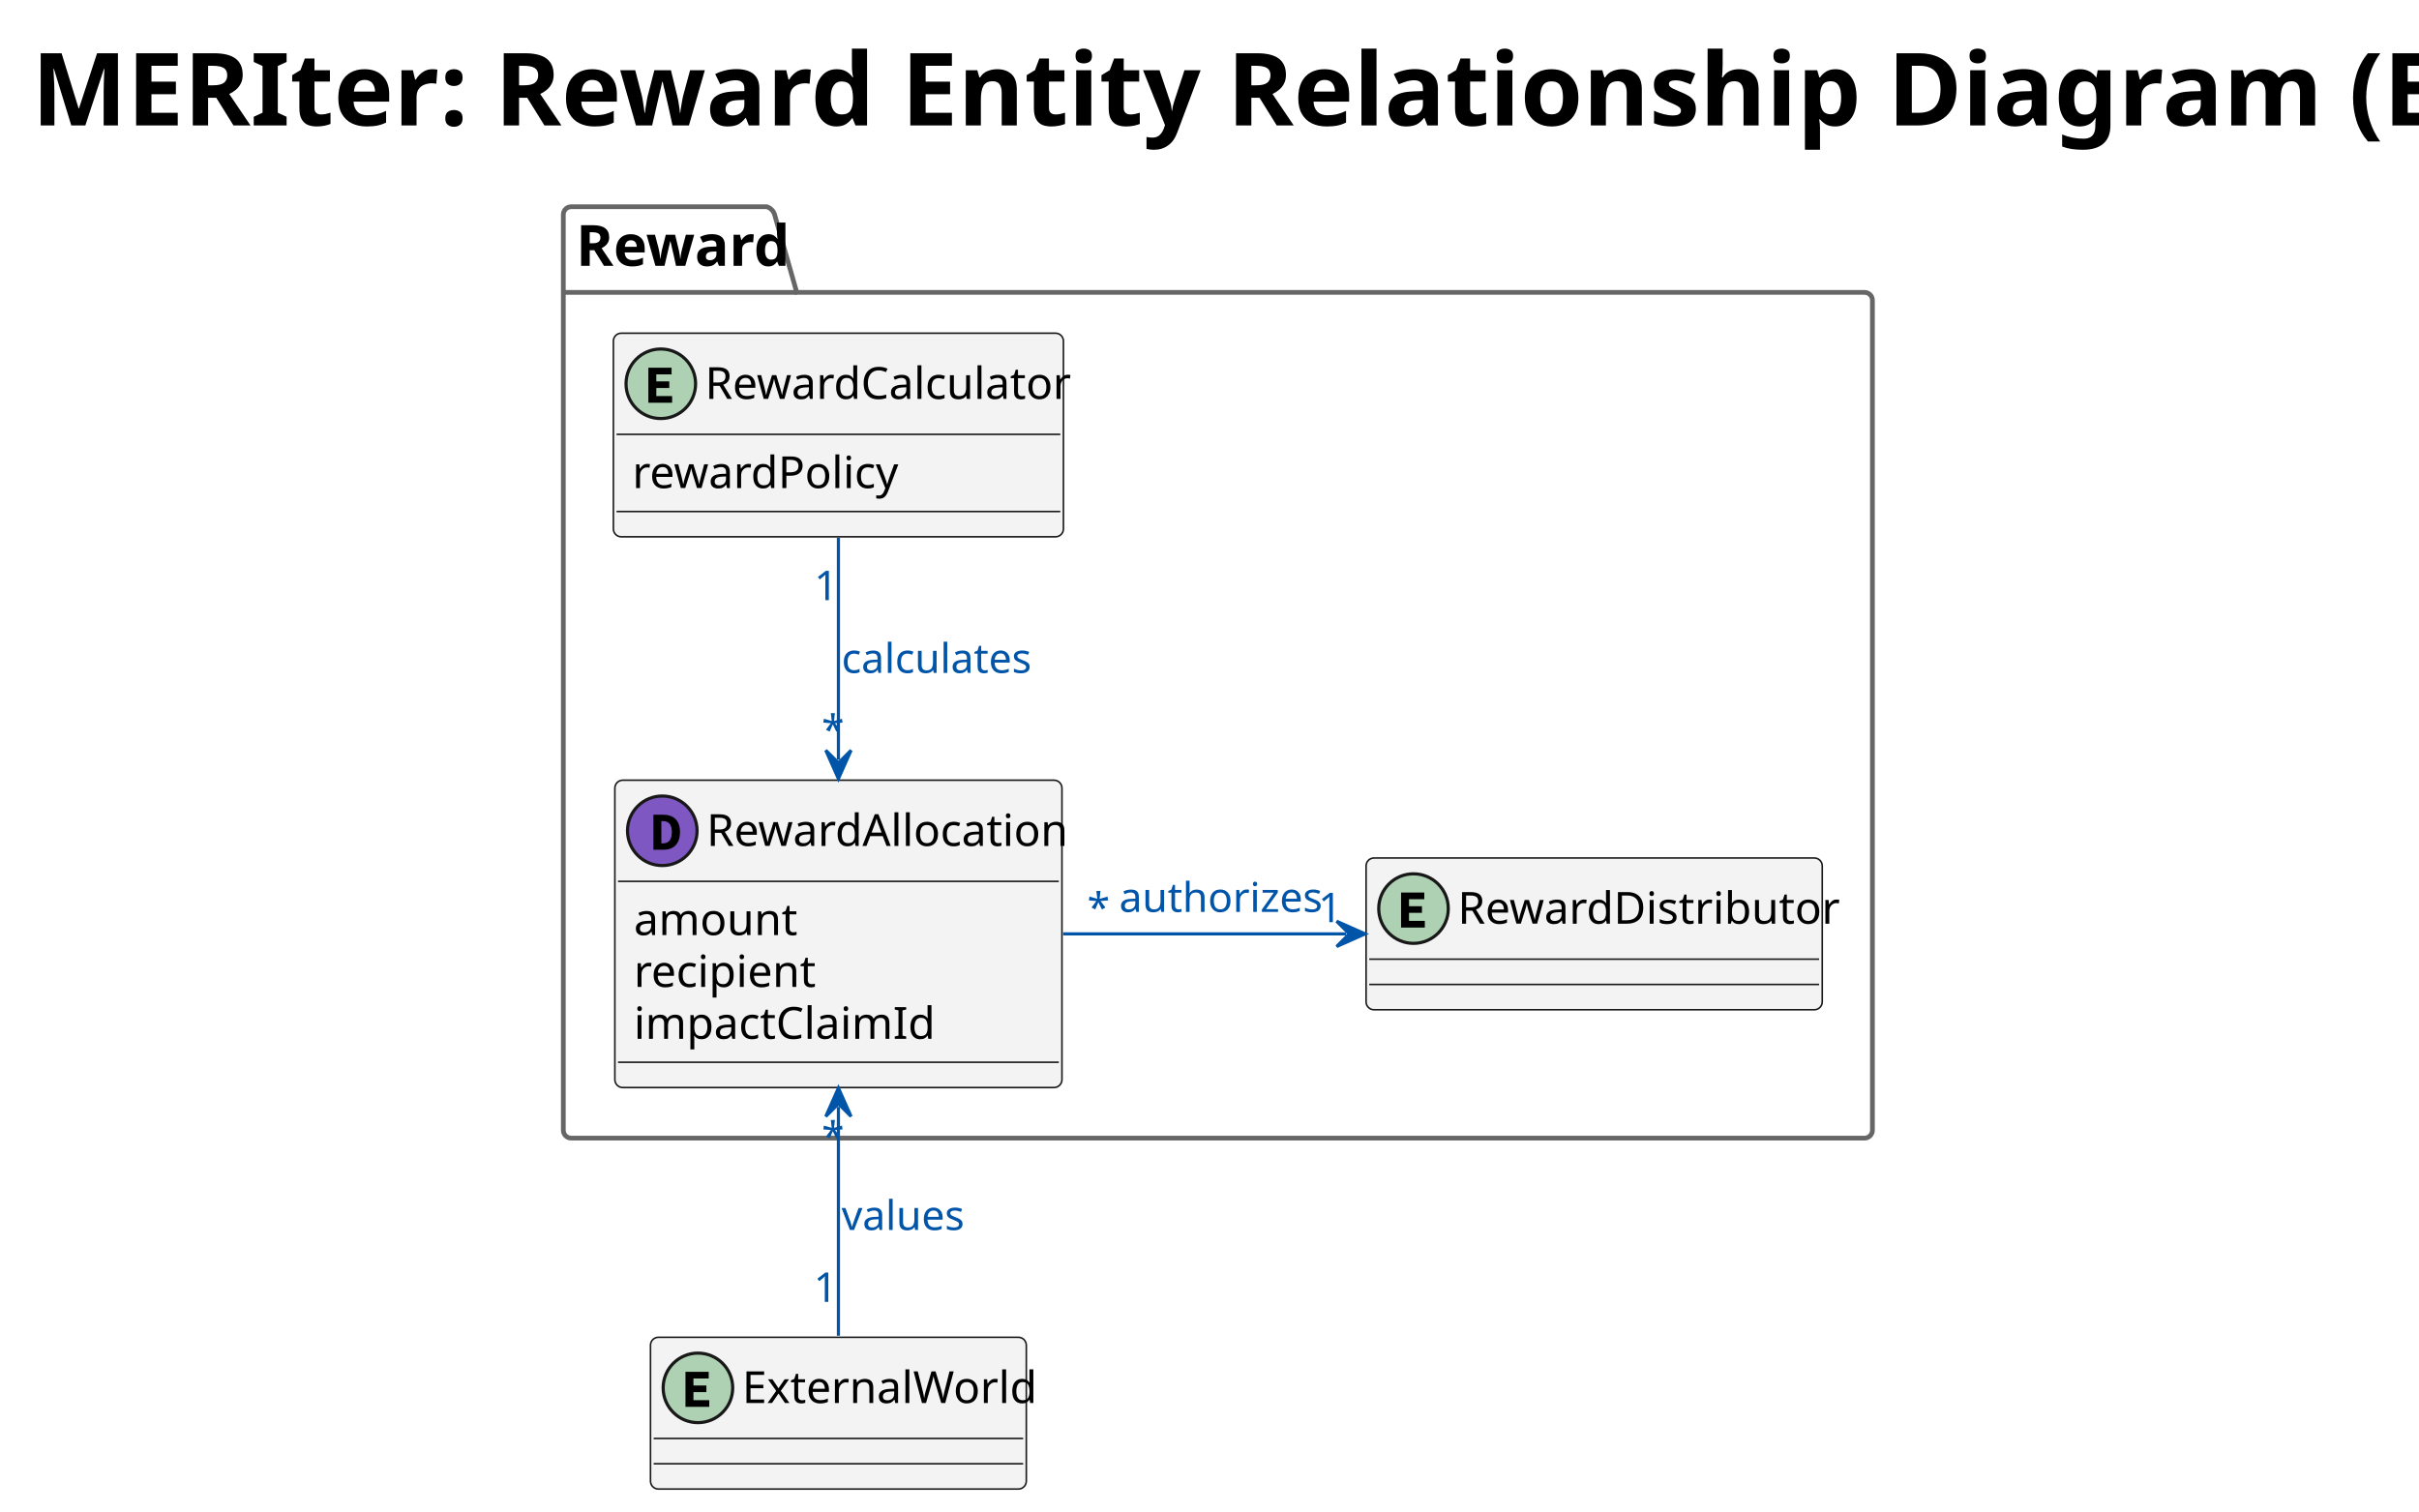
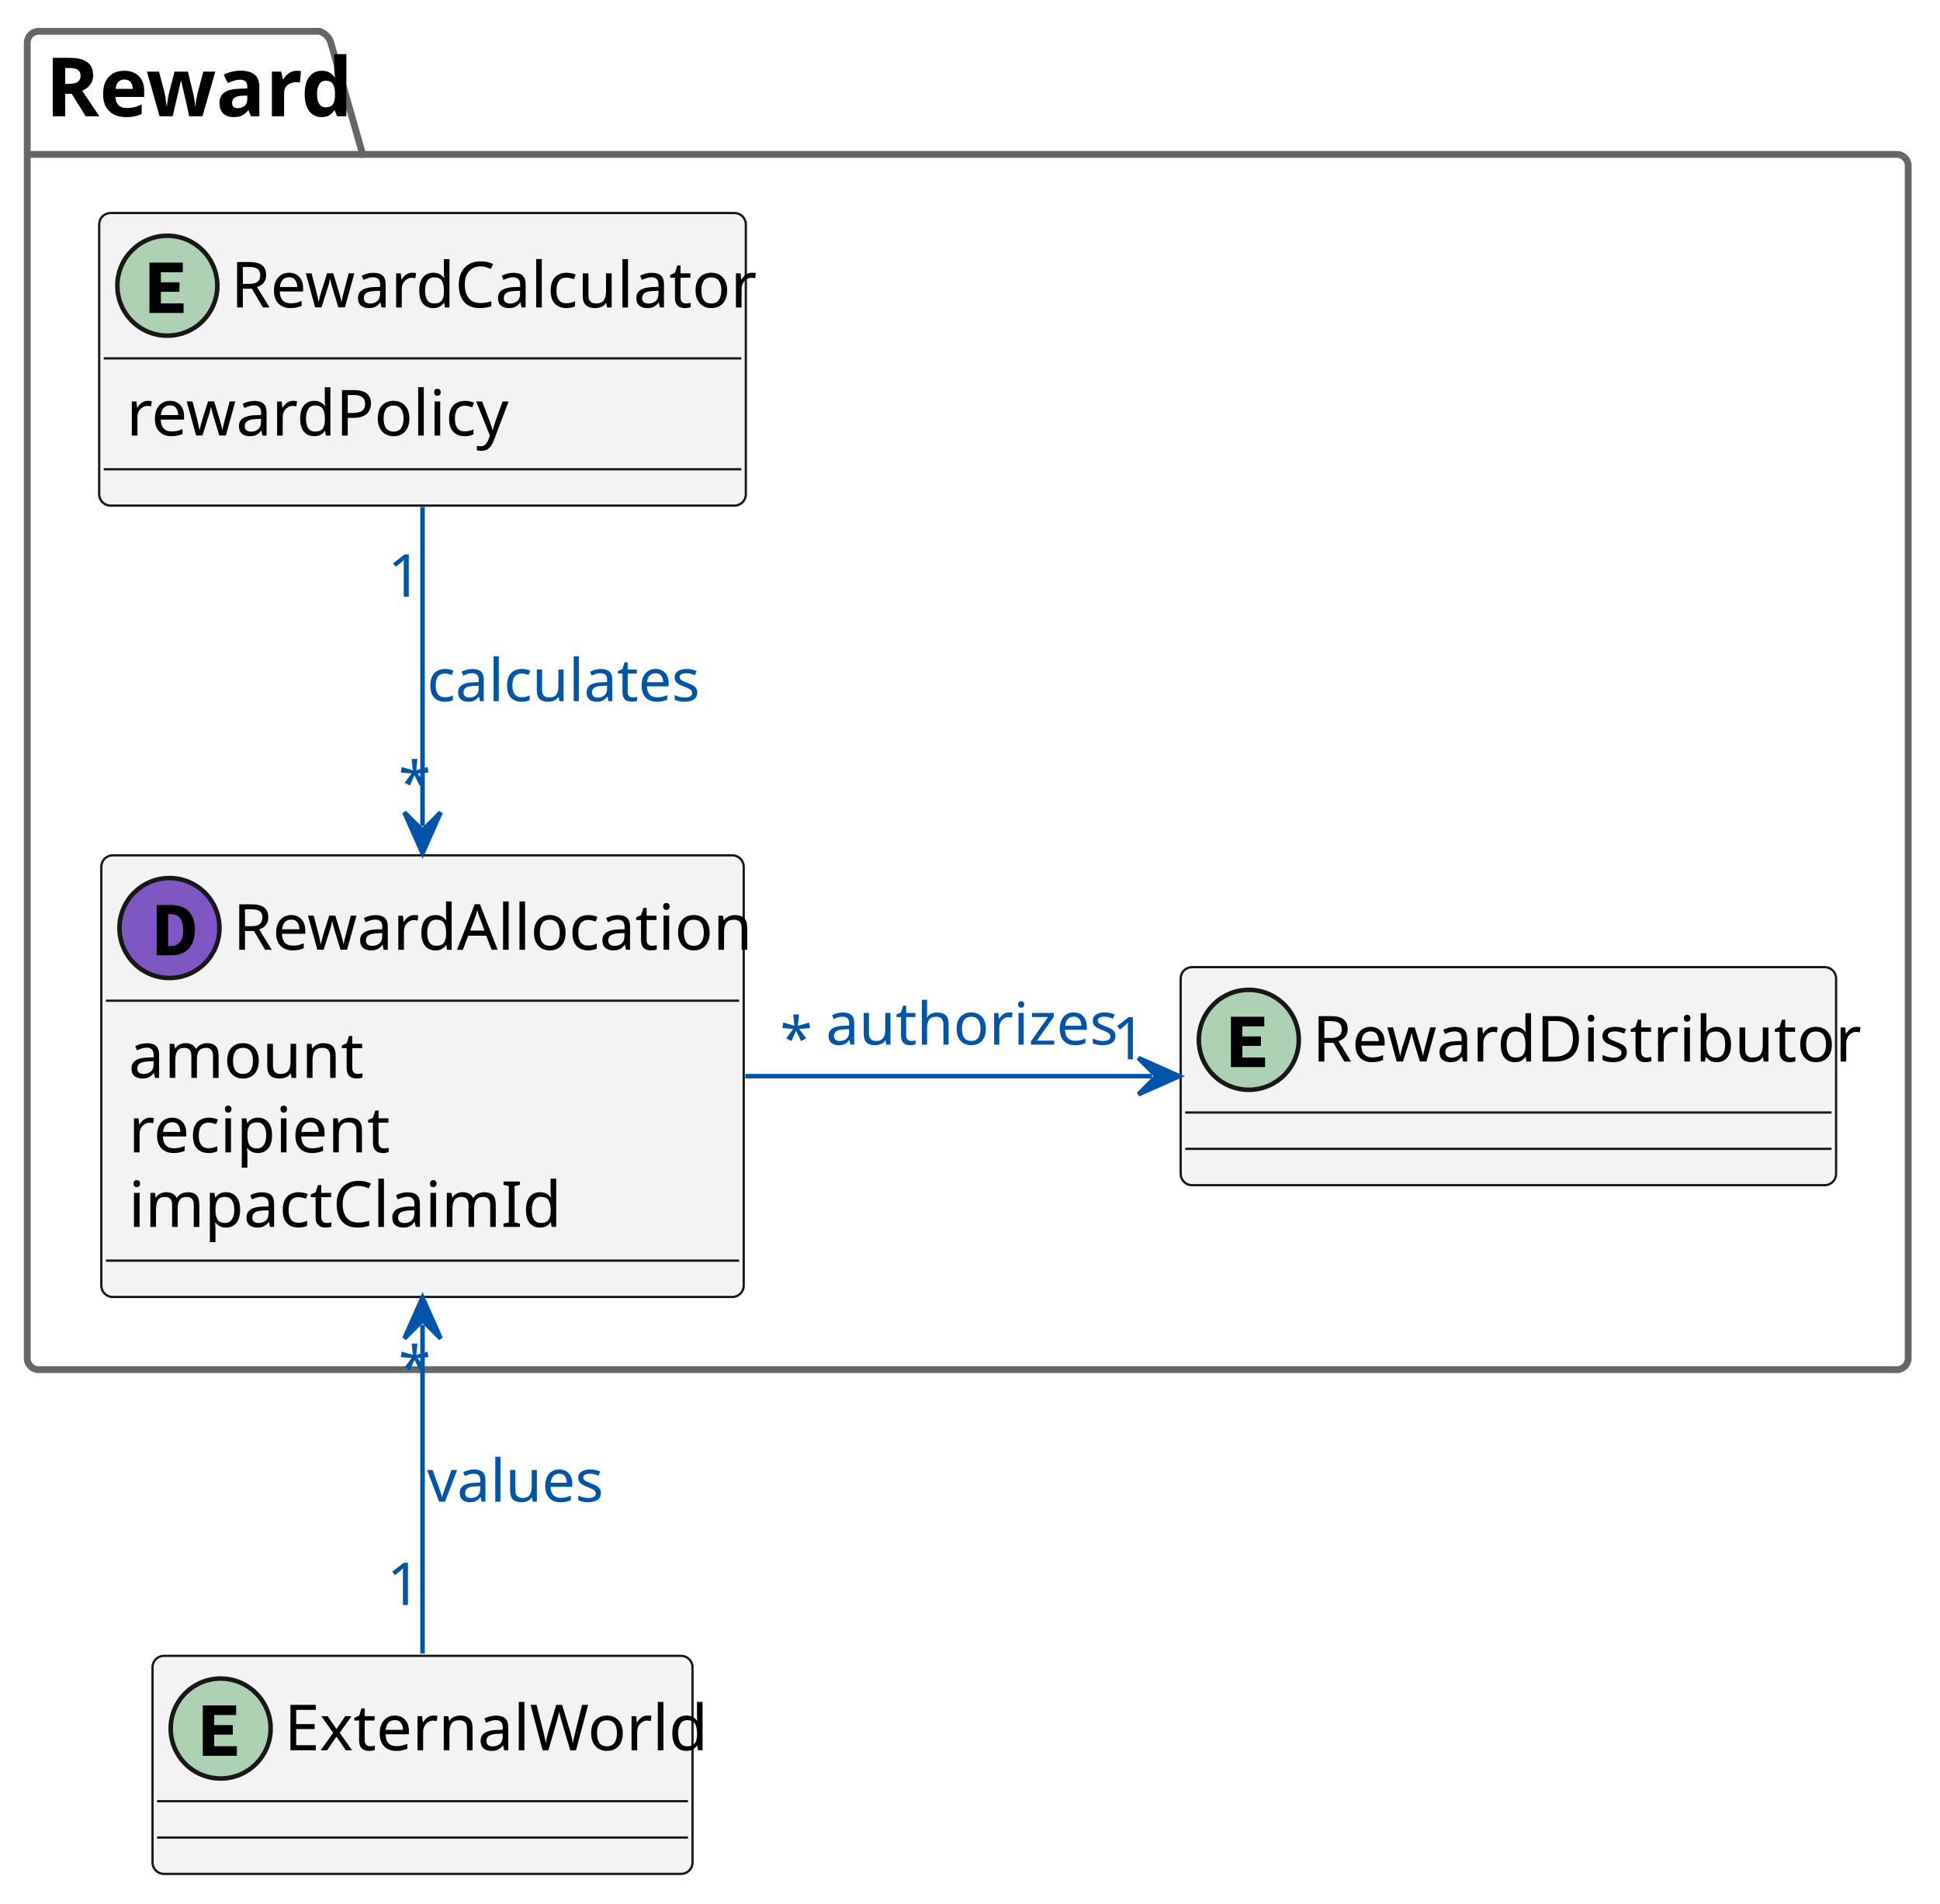
- <svg xmlns="http://www.w3.org/2000/svg" xmlns:xlink="http://www.w3.org/1999/xlink" contentStyleType="text/css" data-diagram-type="CLASS" height="478px" preserveAspectRatio="none" style="width:765px;height:478px;background:#FFFFFF;" version="1.1" viewBox="0 0 765 478" width="765px" zoomAndPan="magnify">
+ <svg xmlns="http://www.w3.org/2000/svg" xmlns:xlink="http://www.w3.org/1999/xlink" contentStyleType="text/css" data-diagram-type="CLASS" height="419px" preserveAspectRatio="none" style="width:427px;height:419px;background:#FFFFFF;" version="1.1" viewBox="0 0 427 419" width="427px" zoomAndPan="magnify">
  <defs />
  <g>
-     <g class="title" data-source-line="27">
-       <text fill="#000000" font-family="sans-serif" font-size="32" font-weight="bold" lengthAdjust="spacing" textLength="737.297" x="10" y="39.688">MERIter: Reward Entity Relationship Diagram (ERD)</text>
+     <g class="cluster" data-entity="Reward" data-source-line="213" data-uid="ent0002" id="cluster_Reward">
+       <path d="M8.5,6.894 L70.32,6.894 A3.75,3.75 0 0 1 72.82,9.395 L79.82,33.988 L417.5,33.988 A2.5,2.5 0 0 1 420,36.488 L420,299.014 A2.5,2.5 0 0 1 417.5,301.514 L8.5,301.514 A2.5,2.5 0 0 1 6,299.014 L6,9.395 A2.5,2.5 0 0 1 8.5,6.894" fill="none" style="stroke:#666666;stroke-width:1.5;" />
+       <line style="stroke:#666666;stroke-width:1.5;" x1="6" x2="79.82" y1="33.988" y2="33.988" />
+       <text fill="#000000" font-family="sans-serif" font-size="18" font-weight="bold" lengthAdjust="spacing" textLength="60.82" x="10" y="25.594">Reward</text>
    </g>
-     <g class="cluster" data-entity="Reward" data-source-line="209" data-uid="ent0002" id="cluster_Reward">
-       <path d="M180.648,65.394 L242.469,65.394 A3.75,3.75 0 0 1 244.969,67.894 L251.969,92.488 L589.648,92.488 A2.5,2.5 0 0 1 592.148,94.988 L592.148,357.514 A2.5,2.5 0 0 1 589.648,360.014 L180.648,360.014 A2.5,2.5 0 0 1 178.148,357.514 L178.148,67.894 A2.5,2.5 0 0 1 180.648,65.394" fill="none" style="stroke:#666666;stroke-width:1.5;" />
-       <line style="stroke:#666666;stroke-width:1.5;" x1="178.148" x2="251.969" y1="92.488" y2="92.488" />
-       <text fill="#000000" font-family="sans-serif" font-size="18" font-weight="bold" lengthAdjust="spacing" textLength="60.82" x="182.148" y="84.094">Reward</text>
-     </g>
-     <g class="entity" data-entity="RewardCalculator" data-source-line="210" data-uid="ent0003" id="entity_RewardCalculator">
+     <g class="entity" data-entity="RewardCalculator" data-source-line="214" data-uid="ent0003" id="entity_RewardCalculator">
      <a href="" target="_top" title="The RewardCalculator is responsible for calculating reward allocations based on evaluation results and reward policies." xlink:actuate="onRequest" xlink:href="" xlink:show="new" xlink:title="The RewardCalculator is responsible for calculating reward allocations based on evaluation results and reward policies." xlink:type="simple">
-         <rect fill="#555555" fill-opacity="0.067" height="64.406" rx="2.5" ry="2.5" style="stroke:#181818;stroke-width:0.5;" width="142.332" x="193.978" y="105.394" />
-         <ellipse cx="208.978" cy="121.394" fill="#ADD1B2" rx="11" ry="11" style="stroke:#181818;stroke-width:1;" />
-         <path d="M205.041,127.394 L212.557,127.394 L212.557,125.285 L207.557,125.285 L207.557,122.738 L211.65,122.738 L211.65,120.644 L207.557,120.644 L207.557,118.426 L212.385,118.426 L212.385,116.316 L205.041,116.316 L205.041,127.394 Z " fill="#000000" />
-         <text fill="#000000" font-family="sans-serif" font-size="14" lengthAdjust="spacing" textLength="110.332" x="222.978" y="126.18">RewardCalculator</text>
-         <line style="stroke:#181818;stroke-width:0.5;" x1="194.978" x2="335.31" y1="137.394" y2="137.394" />
-         <text fill="#000000" font-family="sans-serif" font-size="14" lengthAdjust="spacing" textLength="80.52" x="199.978" y="154.383">rewardPolicy</text>
-         <line style="stroke:#181818;stroke-width:0.5;" x1="194.978" x2="335.31" y1="161.801" y2="161.801" />
+         <rect fill="#555555" fill-opacity="0.067" height="64.406" rx="2.5" ry="2.5" style="stroke:#181818;stroke-width:0.5;" width="142.332" x="21.83" y="46.895" />
+         <ellipse cx="36.83" cy="62.895" fill="#ADD1B2" rx="11" ry="11" style="stroke:#181818;stroke-width:1;" />
+         <path d="M32.892,68.894 L40.408,68.894 L40.408,66.785 L35.408,66.785 L35.408,64.238 L39.502,64.238 L39.502,62.145 L35.408,62.145 L35.408,59.926 L40.236,59.926 L40.236,57.816 L32.892,57.816 L32.892,68.894 Z " fill="#000000" />
+         <text fill="#000000" font-family="sans-serif" font-size="14" lengthAdjust="spacing" textLength="110.332" x="50.83" y="67.68">RewardCalculator</text>
+         <line style="stroke:#181818;stroke-width:0.5;" x1="22.83" x2="163.162" y1="78.894" y2="78.894" />
+         <text fill="#000000" font-family="sans-serif" font-size="14" lengthAdjust="spacing" textLength="80.52" x="27.83" y="95.883">rewardPolicy</text>
+         <line style="stroke:#181818;stroke-width:0.5;" x1="22.83" x2="163.162" y1="103.301" y2="103.301" />
      </a>
    </g>
-     <g class="entity" data-entity="RewardAllocation" data-source-line="215" data-uid="ent0004" id="entity_RewardAllocation">
+     <g class="entity" data-entity="RewardAllocation" data-source-line="219" data-uid="ent0004" id="entity_RewardAllocation">
      <a href="" target="_top" title="The RewardAllocation is a piece of structured data specifying the amount and recipient of rewards for impact contributions." xlink:actuate="onRequest" xlink:href="" xlink:show="new" xlink:title="The RewardAllocation is a piece of structured data specifying the amount and recipient of rewards for impact contributions." xlink:type="simple">
-         <rect fill="#555555" fill-opacity="0.067" height="97.219" rx="2.5" ry="2.5" style="stroke:#181818;stroke-width:0.5;" width="141.395" x="194.448" y="246.794" />
-         <ellipse cx="209.448" cy="262.795" fill="#7E57C2" rx="11" ry="11" style="stroke:#181818;stroke-width:1;" />
-         <path d="M206.636,268.795 L209.855,268.795 C212.933,268.795 215.042,267.013 215.042,263.201 C215.042,259.388 212.933,257.716 209.698,257.716 L206.636,257.716 L206.636,268.795 Z M209.152,266.779 L209.152,259.732 L209.558,259.732 C211.292,259.732 212.464,260.545 212.464,263.201 C212.464,265.857 211.292,266.779 209.558,266.779 L209.152,266.779 Z " fill="#000000" />
-         <text fill="#000000" font-family="sans-serif" font-size="14" lengthAdjust="spacing" textLength="109.395" x="223.448" y="267.58">RewardAllocation</text>
-         <line style="stroke:#181818;stroke-width:0.5;" x1="195.448" x2="334.844" y1="278.795" y2="278.795" />
-         <text fill="#000000" font-family="sans-serif" font-size="14" lengthAdjust="spacing" textLength="47.906" x="200.448" y="295.783">amount</text>
-         <text fill="#000000" font-family="sans-serif" font-size="14" lengthAdjust="spacing" textLength="53.901" x="200.448" y="312.189">recipient</text>
-         <text fill="#000000" font-family="sans-serif" font-size="14" lengthAdjust="spacing" textLength="90.583" x="200.448" y="328.595">impactClaimId</text>
-         <line style="stroke:#181818;stroke-width:0.5;" x1="195.448" x2="334.844" y1="336.013" y2="336.013" />
+         <rect fill="#555555" fill-opacity="0.067" height="97.219" rx="2.5" ry="2.5" style="stroke:#181818;stroke-width:0.5;" width="141.395" x="22.3" y="188.294" />
+         <ellipse cx="37.3" cy="204.294" fill="#7E57C2" rx="11" ry="11" style="stroke:#181818;stroke-width:1;" />
+         <path d="M34.487,210.294 L37.706,210.294 C40.784,210.294 42.894,208.513 42.894,204.701 C42.894,200.888 40.784,199.216 37.55,199.216 L34.487,199.216 L34.487,210.294 Z M37.003,208.279 L37.003,201.232 L37.409,201.232 C39.144,201.232 40.316,202.044 40.316,204.701 C40.316,207.357 39.144,208.279 37.409,208.279 L37.003,208.279 Z " fill="#000000" />
+         <text fill="#000000" font-family="sans-serif" font-size="14" lengthAdjust="spacing" textLength="109.395" x="51.3" y="209.08">RewardAllocation</text>
+         <line style="stroke:#181818;stroke-width:0.5;" x1="23.3" x2="162.696" y1="220.294" y2="220.294" />
+         <text fill="#000000" font-family="sans-serif" font-size="14" lengthAdjust="spacing" textLength="47.906" x="28.3" y="237.283">amount</text>
+         <text fill="#000000" font-family="sans-serif" font-size="14" lengthAdjust="spacing" textLength="53.901" x="28.3" y="253.689">recipient</text>
+         <text fill="#000000" font-family="sans-serif" font-size="14" lengthAdjust="spacing" textLength="90.583" x="28.3" y="270.095">impactClaimId</text>
+         <line style="stroke:#181818;stroke-width:0.5;" x1="23.3" x2="162.696" y1="277.513" y2="277.513" />
      </a>
    </g>
-     <g class="entity" data-entity="RewardDistributor" data-source-line="222" data-uid="ent0005" id="entity_RewardDistributor">
+     <g class="entity" data-entity="RewardDistributor" data-source-line="226" data-uid="ent0005" id="entity_RewardDistributor">
      <a href="" target="_top" title="The RewardDistributor is responsible for executing the distribution of rewards to impact contributors." xlink:actuate="onRequest" xlink:href="" xlink:show="new" xlink:title="The RewardDistributor is responsible for executing the distribution of rewards to impact contributors." xlink:type="simple">
-         <rect fill="#555555" fill-opacity="0.067" height="48" rx="2.5" ry="2.5" style="stroke:#181818;stroke-width:0.5;" width="144.26" x="432.018" y="271.404" />
-         <ellipse cx="447.018" cy="287.404" fill="#ADD1B2" rx="11" ry="11" style="stroke:#181818;stroke-width:1;" />
-         <path d="M443.081,293.404 L450.597,293.404 L450.597,291.295 L445.597,291.295 L445.597,288.748 L449.69,288.748 L449.69,286.654 L445.597,286.654 L445.597,284.436 L450.425,284.436 L450.425,282.326 L443.081,282.326 L443.081,293.404 Z " fill="#000000" />
-         <text fill="#000000" font-family="sans-serif" font-size="14" lengthAdjust="spacing" textLength="112.26" x="461.018" y="292.19">RewardDistributor</text>
-         <line style="stroke:#181818;stroke-width:0.5;" x1="433.018" x2="575.278" y1="303.404" y2="303.404" />
-         <line style="stroke:#181818;stroke-width:0.5;" x1="433.018" x2="575.278" y1="311.404" y2="311.404" />
+         <rect fill="#555555" fill-opacity="0.067" height="48" rx="2.5" ry="2.5" style="stroke:#181818;stroke-width:0.5;" width="144.26" x="259.87" y="212.905" />
+         <ellipse cx="274.87" cy="228.905" fill="#ADD1B2" rx="11" ry="11" style="stroke:#181818;stroke-width:1;" />
+         <path d="M270.933,234.905 L278.448,234.905 L278.448,232.795 L273.448,232.795 L273.448,230.248 L277.542,230.248 L277.542,228.155 L273.448,228.155 L273.448,225.936 L278.276,225.936 L278.276,223.826 L270.933,223.826 L270.933,234.905 Z " fill="#000000" />
+         <text fill="#000000" font-family="sans-serif" font-size="14" lengthAdjust="spacing" textLength="112.26" x="288.87" y="233.69">RewardDistributor</text>
+         <line style="stroke:#181818;stroke-width:0.5;" x1="260.87" x2="403.13" y1="244.905" y2="244.905" />
+         <line style="stroke:#181818;stroke-width:0.5;" x1="260.87" x2="403.13" y1="252.905" y2="252.905" />
      </a>
    </g>
-     <g class="entity" data-entity="ExternalWorld" data-source-line="298" data-uid="ent0008" id="entity_ExternalWorld">
+     <g class="entity" data-entity="ExternalWorld" data-source-line="302" data-uid="ent0008" id="entity_ExternalWorld">
      <a href="" target="_top" title="The ExternalWorld represents external stakeholders and systems that value and benefit from the impact work." xlink:actuate="onRequest" xlink:href="" xlink:show="new" xlink:title="The ExternalWorld represents external stakeholders and systems that value and benefit from the impact work." xlink:type="simple">
-         <rect fill="#555555" fill-opacity="0.067" height="48" rx="2.5" ry="2.5" style="stroke:#181818;stroke-width:0.5;" width="118.851" x="205.718" y="423.014" />
-         <ellipse cx="220.718" cy="439.014" fill="#ADD1B2" rx="11" ry="11" style="stroke:#181818;stroke-width:1;" />
-         <path d="M216.781,445.014 L224.297,445.014 L224.297,442.905 L219.297,442.905 L219.297,440.358 L223.39,440.358 L223.39,438.264 L219.297,438.264 L219.297,436.046 L224.125,436.046 L224.125,433.936 L216.781,433.936 L216.781,445.014 Z " fill="#000000" />
-         <text fill="#000000" font-family="sans-serif" font-size="14" lengthAdjust="spacing" textLength="86.851" x="234.718" y="443.8">ExternalWorld</text>
-         <line style="stroke:#181818;stroke-width:0.5;" x1="206.718" x2="323.569" y1="455.014" y2="455.014" />
-         <line style="stroke:#181818;stroke-width:0.5;" x1="206.718" x2="323.569" y1="463.014" y2="463.014" />
+         <rect fill="#555555" fill-opacity="0.067" height="48" rx="2.5" ry="2.5" style="stroke:#181818;stroke-width:0.5;" width="118.851" x="33.57" y="364.514" />
+         <ellipse cx="48.57" cy="380.514" fill="#ADD1B2" rx="11" ry="11" style="stroke:#181818;stroke-width:1;" />
+         <path d="M44.633,386.514 L52.148,386.514 L52.148,384.405 L47.148,384.405 L47.148,381.858 L51.242,381.858 L51.242,379.764 L47.148,379.764 L47.148,377.546 L51.976,377.546 L51.976,375.436 L44.633,375.436 L44.633,386.514 Z " fill="#000000" />
+         <text fill="#000000" font-family="sans-serif" font-size="14" lengthAdjust="spacing" textLength="86.851" x="62.57" y="385.3">ExternalWorld</text>
+         <line style="stroke:#181818;stroke-width:0.5;" x1="34.57" x2="151.421" y1="396.514" y2="396.514" />
+         <line style="stroke:#181818;stroke-width:0.5;" x1="34.57" x2="151.421" y1="404.514" y2="404.514" />
      </a>
    </g>
-     <g class="link" data-entity-1="RewardCalculator" data-entity-2="RewardAllocation" data-source-line="224" data-uid="lnk6" id="link_RewardCalculator_RewardAllocation">
-       <path codeLine="224" d="M265.148,170.125 C265.148,191.994 265.148,215.544 265.148,240.334" fill="none" id="RewardCalculator-to-RewardAllocation" style="stroke:#0055A9;stroke-width:1;" />
-       <polygon fill="#0055A9" points="265.148,246.334,269.148,237.334,265.148,241.334,261.148,237.334,265.148,246.334" style="stroke:#0055A9;stroke-width:1;" />
-       <text fill="#0055A9" font-family="sans-serif" font-size="13" lengthAdjust="spacing" textLength="59.097" x="266.148" y="212.855">calculates</text>
-       <text fill="#0055A9" font-family="sans-serif" font-size="13" lengthAdjust="spacing" textLength="7.306" x="257.511" y="189.838">1</text>
-       <text fill="#0055A9" font-family="sans-serif" font-size="13" lengthAdjust="spacing" textLength="5.599" x="259.839" y="235.457">*</text>
+     <g class="link" data-entity-1="RewardCalculator" data-entity-2="RewardAllocation" data-source-line="228" data-uid="lnk6" id="link_RewardCalculator_RewardAllocation">
+       <path codeLine="228" d="M93,111.624 C93,133.494 93,157.044 93,181.834" fill="none" id="RewardCalculator-to-RewardAllocation" style="stroke:#0055A9;stroke-width:1;" />
+       <polygon fill="#0055A9" points="93,187.834,97,178.834,93,182.834,89,178.834,93,187.834" style="stroke:#0055A9;stroke-width:1;" />
+       <text fill="#0055A9" font-family="sans-serif" font-size="13" lengthAdjust="spacing" textLength="59.097" x="94" y="154.355">calculates</text>
+       <text fill="#0055A9" font-family="sans-serif" font-size="13" lengthAdjust="spacing" textLength="7.306" x="85.363" y="131.338">1</text>
+       <text fill="#0055A9" font-family="sans-serif" font-size="13" lengthAdjust="spacing" textLength="5.599" x="87.691" y="176.957">*</text>
    </g>
-     <g class="link" data-entity-1="RewardAllocation" data-entity-2="RewardDistributor" data-source-line="225" data-uid="lnk7" id="link_RewardAllocation_RewardDistributor">
-       <path codeLine="225" d="M336.208,295.404 C366.338,295.404 395.428,295.404 425.708,295.404" fill="none" id="RewardAllocation-to-RewardDistributor" style="stroke:#0055A9;stroke-width:1;" />
-       <polygon fill="#0055A9" points="431.708,295.404,422.708,291.404,426.708,295.404,422.708,299.404,431.708,295.404" style="stroke:#0055A9;stroke-width:1;" />
-       <text fill="#0055A9" font-family="sans-serif" font-size="13" lengthAdjust="spacing" textLength="60.684" x="353.928" y="288.465">authorizes</text>
-       <text fill="#0055A9" font-family="sans-serif" font-size="13" lengthAdjust="spacing" textLength="5.599" x="343.825" y="291.704">*</text>
-       <text fill="#0055A9" font-family="sans-serif" font-size="13" lengthAdjust="spacing" textLength="7.306" x="416.893" y="291.704">1</text>
+     <g class="link" data-entity-1="RewardAllocation" data-entity-2="RewardDistributor" data-source-line="229" data-uid="lnk7" id="link_RewardAllocation_RewardDistributor">
+       <path codeLine="229" d="M164.06,236.905 C194.19,236.905 223.28,236.905 253.56,236.905" fill="none" id="RewardAllocation-to-RewardDistributor" style="stroke:#0055A9;stroke-width:1;" />
+       <polygon fill="#0055A9" points="259.56,236.905,250.56,232.905,254.56,236.905,250.56,240.905,259.56,236.905" style="stroke:#0055A9;stroke-width:1;" />
+       <text fill="#0055A9" font-family="sans-serif" font-size="13" lengthAdjust="spacing" textLength="60.684" x="181.78" y="229.965">authorizes</text>
+       <text fill="#0055A9" font-family="sans-serif" font-size="13" lengthAdjust="spacing" textLength="5.599" x="171.677" y="233.204">*</text>
+       <text fill="#0055A9" font-family="sans-serif" font-size="13" lengthAdjust="spacing" textLength="7.306" x="244.744" y="233.204">1</text>
    </g>
-     <g class="link" data-entity-1="RewardAllocation" data-entity-2="ExternalWorld" data-source-line="299" data-uid="lnk10" id="link_RewardAllocation_ExternalWorld">
-       <path codeLine="299" d="M265.148,350.154 C265.148,376.325 265.148,401.594 265.148,422.524" fill="none" id="RewardAllocation-backto-ExternalWorld" style="stroke:#0055A9;stroke-width:1;" />
-       <polygon fill="#0055A9" points="265.148,344.154,261.148,353.154,265.148,349.154,269.148,353.154,265.148,344.154" style="stroke:#0055A9;stroke-width:1;" />
-       <text fill="#0055A9" font-family="sans-serif" font-size="13" lengthAdjust="spacing" textLength="37.299" x="266.148" y="389.075">values</text>
-       <text fill="#0055A9" font-family="sans-serif" font-size="13" lengthAdjust="spacing" textLength="5.599" x="259.839" y="364.142">*</text>
-       <text fill="#0055A9" font-family="sans-serif" font-size="13" lengthAdjust="spacing" textLength="7.306" x="257.334" y="411.816">1</text>
+     <g class="link" data-entity-1="RewardAllocation" data-entity-2="ExternalWorld" data-source-line="303" data-uid="lnk10" id="link_RewardAllocation_ExternalWorld">
+       <path codeLine="303" d="M93,291.654 C93,317.825 93,343.094 93,364.024" fill="none" id="RewardAllocation-backto-ExternalWorld" style="stroke:#0055A9;stroke-width:1;" />
+       <polygon fill="#0055A9" points="93,285.654,89,294.654,93,290.654,97,294.654,93,285.654" style="stroke:#0055A9;stroke-width:1;" />
+       <text fill="#0055A9" font-family="sans-serif" font-size="13" lengthAdjust="spacing" textLength="37.299" x="94" y="330.575">values</text>
+       <text fill="#0055A9" font-family="sans-serif" font-size="13" lengthAdjust="spacing" textLength="5.599" x="87.691" y="305.642">*</text>
+       <text fill="#0055A9" font-family="sans-serif" font-size="13" lengthAdjust="spacing" textLength="7.306" x="85.185" y="353.316">1</text>
    </g>
  </g>
</svg>
